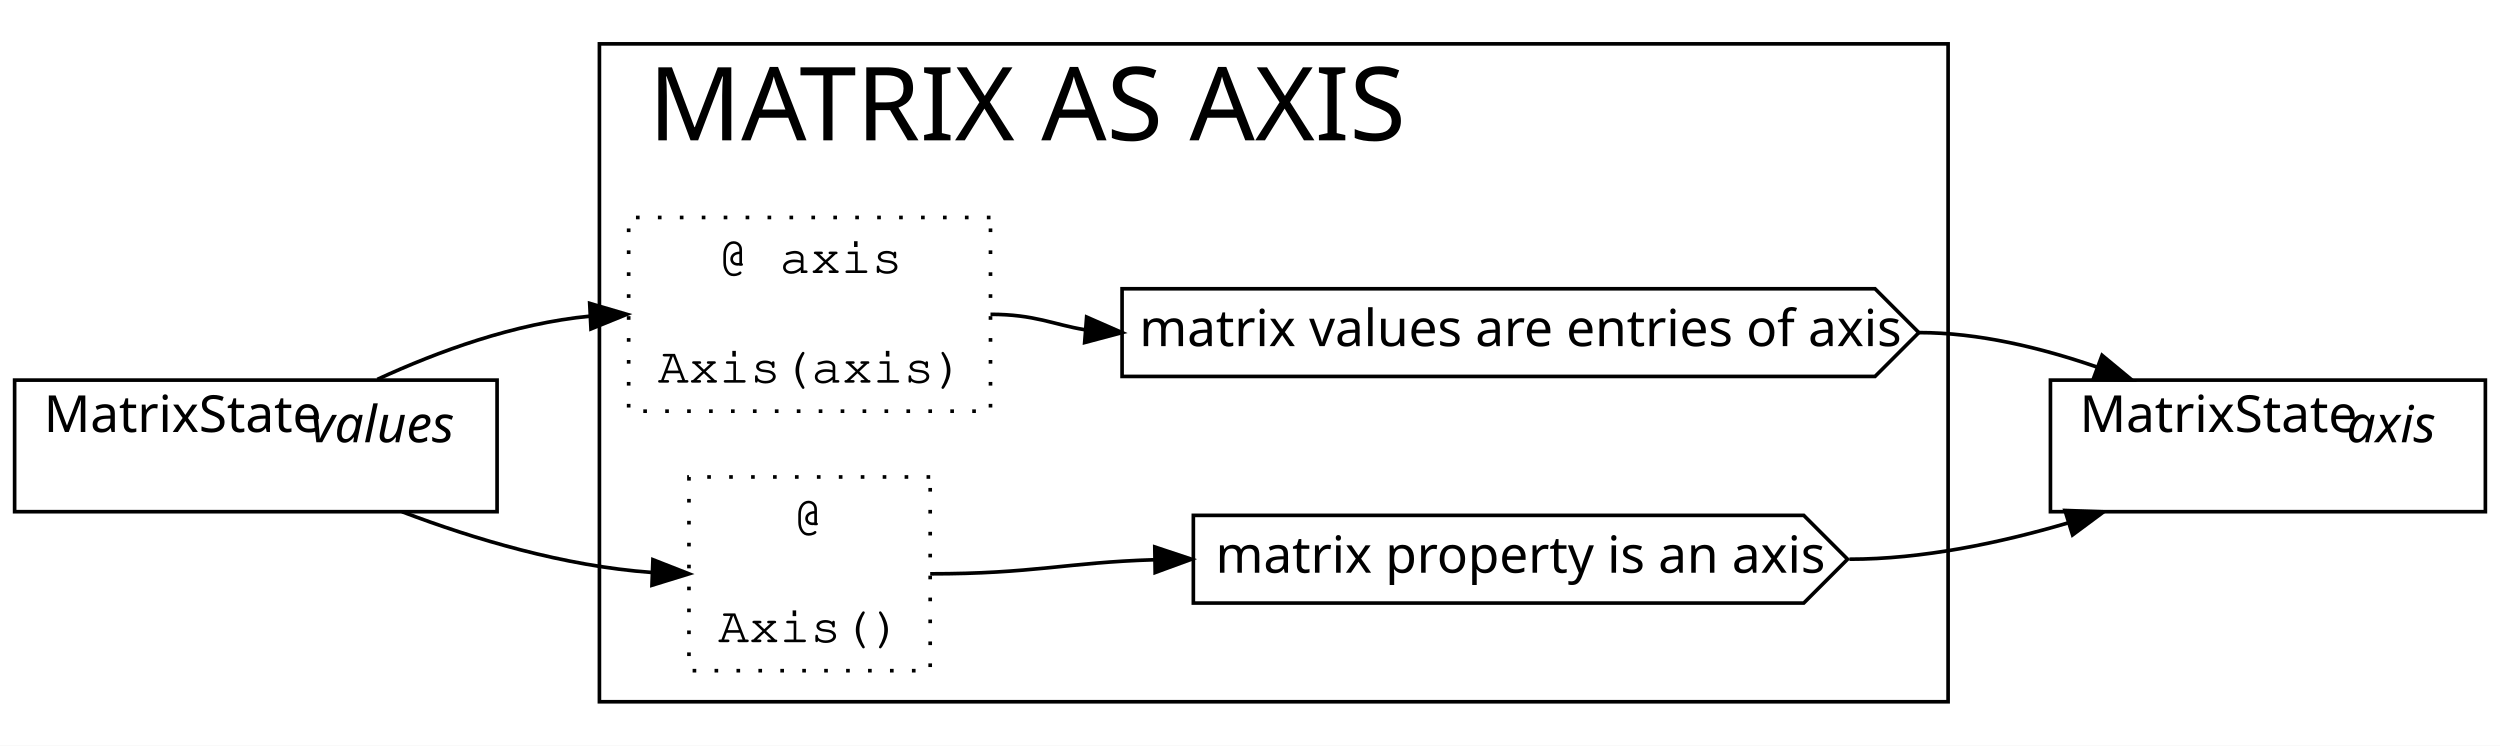
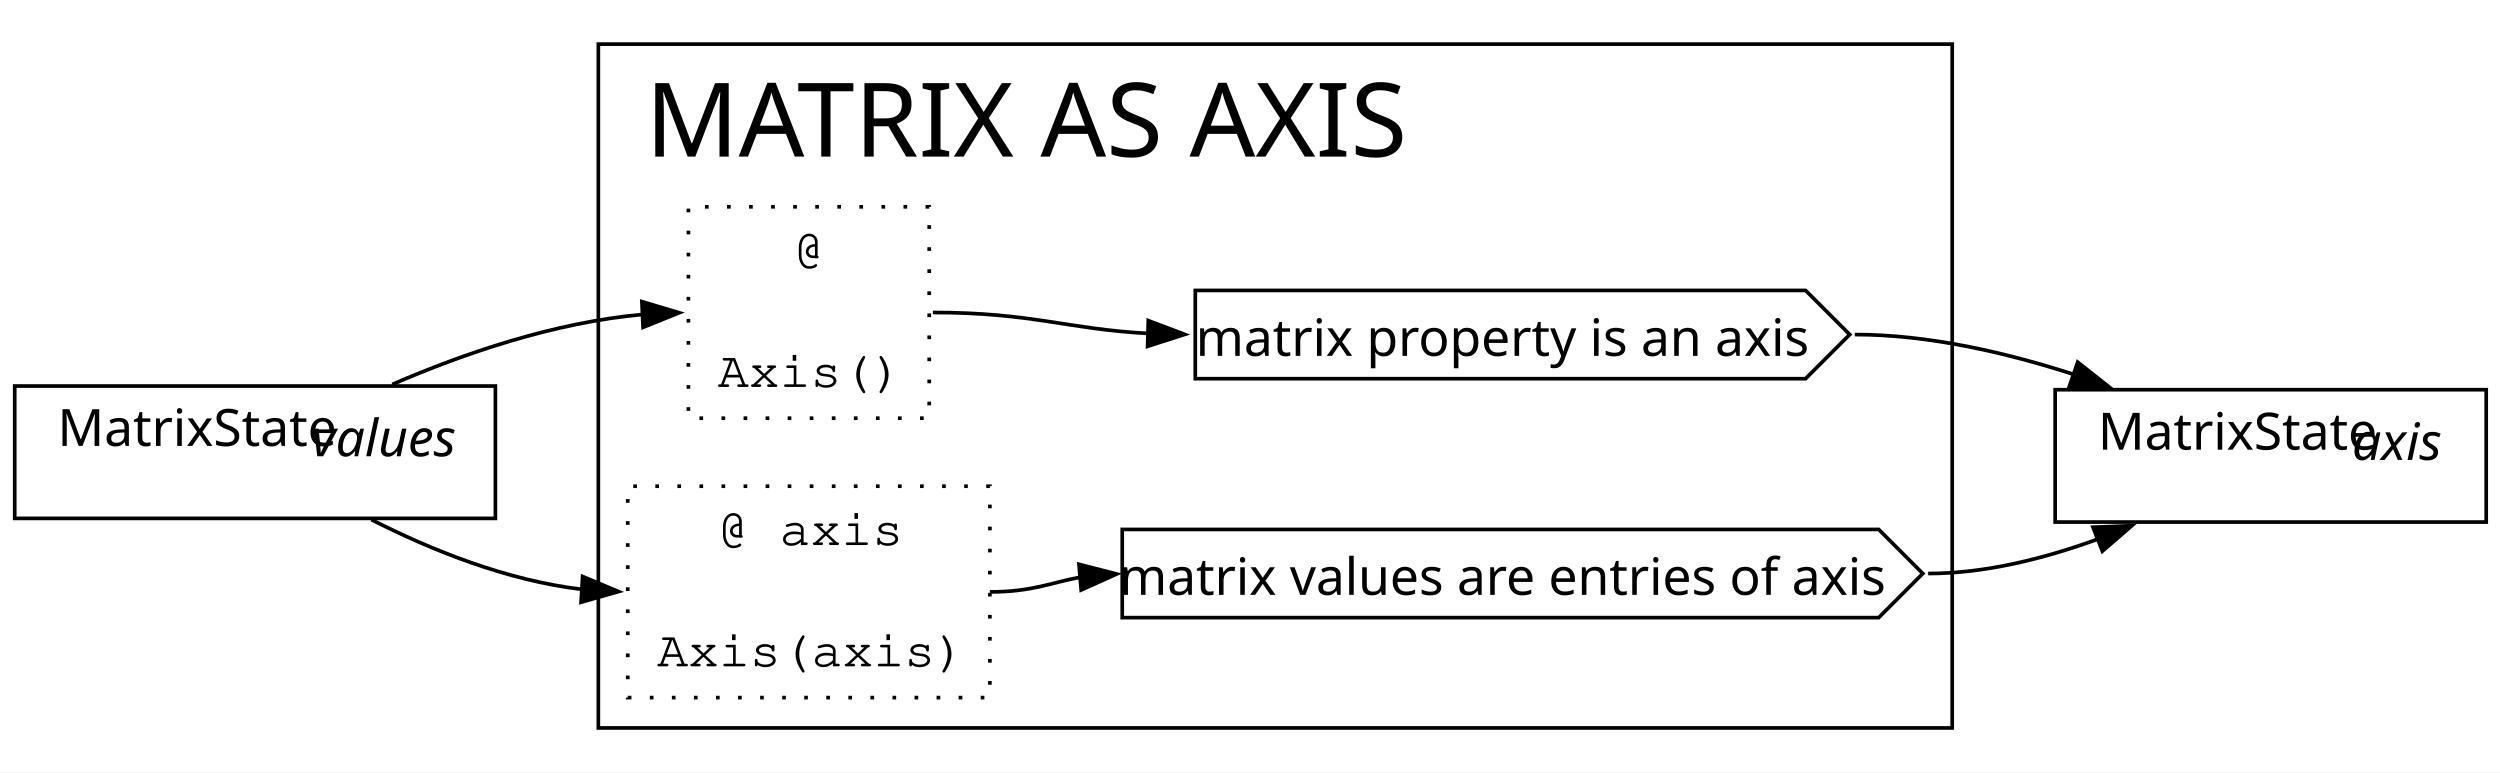
- <svg xmlns="http://www.w3.org/2000/svg" width="684pt" height="204pt" viewBox="0.00 0.00 684.00 204.00">
-   <g id="graph0" class="graph" transform="scale(1 1) rotate(0) translate(4 200)">
-     <polygon fill="#ffffff" stroke="transparent" points="-4,4 -4,-200 680,-200 680,4 -4,4" />
+ <svg xmlns="http://www.w3.org/2000/svg" width="680pt" height="210pt" viewBox="0.00 0.00 680.00 210.00">
+   <g id="graph0" class="graph" transform="scale(1 1) rotate(0) translate(4 206)">
+     <polygon fill="white" stroke="none" points="-4,4 -4,-206 676.25,-206 676.25,4 -4,4" />
    <g id="clust1" class="cluster">
-       <polygon fill="none" stroke="#000000" points="160,-8 160,-188 529,-188 529,-8 160,-8" />
-       <text text-anchor="middle" x="277" y="-161.6" font-family="Sans-Serif" font-size="28.00" fill="#000000">MATRIX AS AXIS</text>
+       <polygon fill="none" stroke="black" points="158.75,-8 158.75,-194 527,-194 527,-8 158.75,-8" />
+       <text xml:space="preserve" text-anchor="middle" x="275.12" y="-163.4" font-family="Sans-Serif" font-size="28.00">MATRIX AS AXIS</text>
    </g>
    <g id="node1" class="node">
-       <polygon fill="none" stroke="#000000" points="132,-96 0,-96 0,-60 132,-60 132,-96" />
-       <text text-anchor="start" x="8" y="-81.8" font-family="Sans-Serif" font-size="14.00" fill="#000000"> MatrixState</text>
-       <text text-anchor="start" x="81" y="-81.8" font-family="Sans-Serif" font-style="italic" baseline-shift="sub" font-size="14.00" fill="#000000">values</text>
-       <text text-anchor="start" x="116" y="-81.8" font-family="Sans-Serif" font-size="14.00" fill="#000000">  </text>
-       <text text-anchor="start" x="64" y="-67.8" font-family="Sans-Serif" font-size="14.00" fill="#000000"> </text>
+       <polygon fill="none" stroke="black" points="130.75,-101 0,-101 0,-65 130.75,-65 130.75,-101" />
+       <text xml:space="preserve" text-anchor="start" x="8" y="-84.7" font-family="Sans-Serif" font-size="14.00"> MatrixState</text>
+       <text xml:space="preserve" text-anchor="start" x="80.75" y="-84.7" font-family="Sans-Serif" font-style="italic" baseline-shift="sub" font-size="14.00">values</text>
+       <text xml:space="preserve" text-anchor="start" x="115.25" y="-84.7" font-family="Sans-Serif" font-size="14.00">  </text>
+       <text xml:space="preserve" text-anchor="start" x="63.5" y="-70.7" font-family="Sans-Serif" font-size="14.00"> </text>
    </g>
    <g id="node3" class="node">
-       <polygon fill="none" stroke="#000000" stroke-dasharray="1,5" points="267,-140.5 168,-140.5 168,-87.5 267,-87.5 267,-140.5" />
-       <text text-anchor="start" x="192.5" y="-125.3" font-family="Courier,monospace" font-size="14.00" fill="#000000">@ axis</text>
-       <text text-anchor="start" x="213" y="-110.3" font-family="Courier,monospace" font-size="14.00" fill="#000000"> </text>
-       <text text-anchor="start" x="176" y="-95.3" font-family="Courier,monospace" font-size="14.00" fill="#000000">Axis(axis)</text>
+       <polygon fill="none" stroke="black" stroke-dasharray="1,5" points="265.25,-73.75 166.75,-73.75 166.75,-16.25 265.25,-16.25 265.25,-73.75" />
+       <text xml:space="preserve" text-anchor="start" x="191.25" y="-57.75" font-family="Courier,monospace" font-size="14.00">@ axis</text>
+       <text xml:space="preserve" text-anchor="start" x="211.88" y="-41.25" font-family="Courier,monospace" font-size="14.00"> </text>
+       <text xml:space="preserve" text-anchor="start" x="174.75" y="-24.75" font-family="Courier,monospace" font-size="14.00">Axis(axis)</text>
    </g>
    <g id="edge3" class="edge">
-       <path fill="none" stroke="#000000" d="M99.256,-96.211C115.871,-103.884 136.792,-111.507 157.418,-113.499" />
-       <polygon fill="#000000" stroke="#000000" points="157.339,-116.999 167.5,-114 157.686,-110.008 157.339,-116.999" />
+       <path fill="none" stroke="black" d="M97.01,-64.67C113.12,-56.47 133.75,-48.1 154.34,-45.69" />
+       <polygon fill="black" stroke="black" points="154.47,-49.19 164.24,-45.09 154.05,-42.2 154.47,-49.19" />
    </g>
    <g id="node5" class="node">
-       <polygon fill="none" stroke="#000000" stroke-dasharray="1,5" points="250.5,-69.5 184.5,-69.5 184.5,-16.5 250.5,-16.5 250.5,-69.5" />
-       <text text-anchor="start" x="213" y="-54.3" font-family="Courier,monospace" font-size="14.00" fill="#000000">@</text>
-       <text text-anchor="start" x="213" y="-39.3" font-family="Courier,monospace" font-size="14.00" fill="#000000"> </text>
-       <text text-anchor="start" x="192.5" y="-24.3" font-family="Courier,monospace" font-size="14.00" fill="#000000">Axis()</text>
+       <polygon fill="none" stroke="black" stroke-dasharray="1,5" points="248.75,-149.75 183.25,-149.75 183.25,-92.25 248.75,-92.25 248.75,-149.75" />
+       <text xml:space="preserve" text-anchor="start" x="211.88" y="-133.75" font-family="Courier,monospace" font-size="14.00">@</text>
+       <text xml:space="preserve" text-anchor="start" x="211.88" y="-117.25" font-family="Courier,monospace" font-size="14.00"> </text>
+       <text xml:space="preserve" text-anchor="start" x="191.25" y="-100.75" font-family="Courier,monospace" font-size="14.00">Axis()</text>
    </g>
    <g id="edge4" class="edge">
-       <path fill="none" stroke="#000000" d="M105.998,-59.987C125.751,-52.483 150.428,-45.105 174.323,-43.378" />
-       <polygon fill="#000000" stroke="#000000" points="174.637,-46.869 184.5,-43 174.377,-39.874 174.637,-46.869" />
+       <path fill="none" stroke="black" d="M102.7,-101.44C121.99,-109.8 146.67,-118.3 170.83,-120.47" />
+       <polygon fill="black" stroke="black" points="170.59,-123.96 180.74,-120.93 170.91,-116.97 170.59,-123.96" />
    </g>
    <g id="node2" class="node">
-       <polygon fill="none" stroke="#000000" points="676,-96 557,-96 557,-60 676,-60 676,-96" />
-       <text text-anchor="start" x="565" y="-81.8" font-family="Sans-Serif" font-size="14.00" fill="#000000"> MatrixState</text>
-       <text text-anchor="start" x="638" y="-81.8" font-family="Sans-Serif" font-style="italic" baseline-shift="sub" font-size="14.00" fill="#000000">axis</text>
-       <text text-anchor="start" x="660" y="-81.8" font-family="Sans-Serif" font-size="14.00" fill="#000000">  </text>
-       <text text-anchor="start" x="614.5" y="-67.8" font-family="Sans-Serif" font-size="14.00" fill="#000000"> </text>
+       <polygon fill="none" stroke="black" points="672.25,-100 555,-100 555,-64 672.25,-64 672.25,-100" />
+       <text xml:space="preserve" text-anchor="start" x="563" y="-83.7" font-family="Sans-Serif" font-size="14.00"> MatrixState</text>
+       <text xml:space="preserve" text-anchor="start" x="635.75" y="-83.7" font-family="Sans-Serif" font-style="italic" baseline-shift="sub" font-size="14.00">axis</text>
+       <text xml:space="preserve" text-anchor="start" x="656.75" y="-83.7" font-family="Sans-Serif" font-size="14.00">  </text>
+       <text xml:space="preserve" text-anchor="start" x="611.75" y="-69.7" font-family="Sans-Serif" font-size="14.00"> </text>
    </g>
    <g id="node4" class="node">
-       <polygon fill="none" stroke="#000000" points="509,-121 303,-121 303,-97 509,-97 521,-109 509,-121" />
-       <text text-anchor="middle" x="412" y="-105.3" font-family="Sans-Serif" font-size="14.00" fill="#000000">matrix values are entries of axis   </text>
+       <polygon fill="none" stroke="black" points="507,-62 301.25,-62 301.25,-38 507,-38 519,-50 507,-62" />
+       <text xml:space="preserve" text-anchor="middle" x="410.12" y="-44.2" font-family="Sans-Serif" font-size="14.00">matrix values are entries of axis   </text>
    </g>
    <g id="edge1" class="edge">
-       <path fill="none" stroke="#000000" d="M267,-114C279.115,-114 284.221,-111.188 292.832,-109.781" />
-       <polygon fill="#000000" stroke="#000000" points="293.298,-113.256 303,-109 292.761,-106.276 293.298,-113.256" />
+       <path fill="none" stroke="black" d="M265.25,-45C276.86,-45 282.03,-47.58 290.02,-49.04" />
+       <polygon fill="black" stroke="black" points="289.48,-52.5 299.74,-49.87 290.08,-45.53 289.48,-52.5" />
    </g>
    <g id="edge5" class="edge">
-       <path fill="none" stroke="#000000" d="M521,-109C537.301,-109 554.437,-104.863 569.621,-99.612" />
-       <polygon fill="#000000" stroke="#000000" points="571.127,-102.787 579.29,-96.033 568.697,-96.222 571.127,-102.787" />
+       <path fill="none" stroke="black" d="M520.46,-50C535.98,-50 552.2,-54.1 566.63,-59.37" />
+       <polygon fill="black" stroke="black" points="565.28,-62.6 575.86,-63.01 567.85,-56.09 565.28,-62.6" />
    </g>
    <g id="node6" class="node">
-       <polygon fill="none" stroke="#000000" points="489.5,-59 322.5,-59 322.5,-35 489.5,-35 501.5,-47 489.5,-59" />
-       <text text-anchor="middle" x="412" y="-43.3" font-family="Sans-Serif" font-size="14.00" fill="#000000">matrix property is an axis   </text>
+       <polygon fill="none" stroke="black" points="487.12,-127 321.12,-127 321.12,-103 487.12,-103 499.12,-115 487.12,-127" />
+       <text xml:space="preserve" text-anchor="middle" x="410.12" y="-109.2" font-family="Sans-Serif" font-size="14.00">matrix property is an axis   </text>
    </g>
    <g id="edge2" class="edge">
-       <path fill="none" stroke="#000000" d="M250.5,-43C278.598,-43 288.005,-46.117 311.721,-46.848" />
-       <polygon fill="#000000" stroke="#000000" points="311.949,-50.352 322,-47 312.053,-43.352 311.949,-50.352" />
+       <path fill="none" stroke="black" d="M249.75,-121C276.83,-121 286.1,-116.49 308.45,-115.29" />
+       <polygon fill="black" stroke="black" points="308.33,-118.79 318.24,-115.04 308.15,-111.8 308.33,-118.79" />
    </g>
    <g id="edge6" class="edge">
-       <path fill="none" stroke="#000000" d="M502,-47C521.901,-47 543.092,-51.417 561.764,-56.916" />
-       <polygon fill="#000000" stroke="#000000" points="560.977,-60.337 571.565,-59.967 563.057,-53.653 560.977,-60.337" />
+       <path fill="none" stroke="black" d="M500.5,-115C520.42,-115 541.55,-110.15 560.04,-104.16" />
+       <polygon fill="black" stroke="black" points="561.13,-107.49 569.45,-100.92 558.85,-100.87 561.13,-107.49" />
    </g>
  </g>
</svg>
